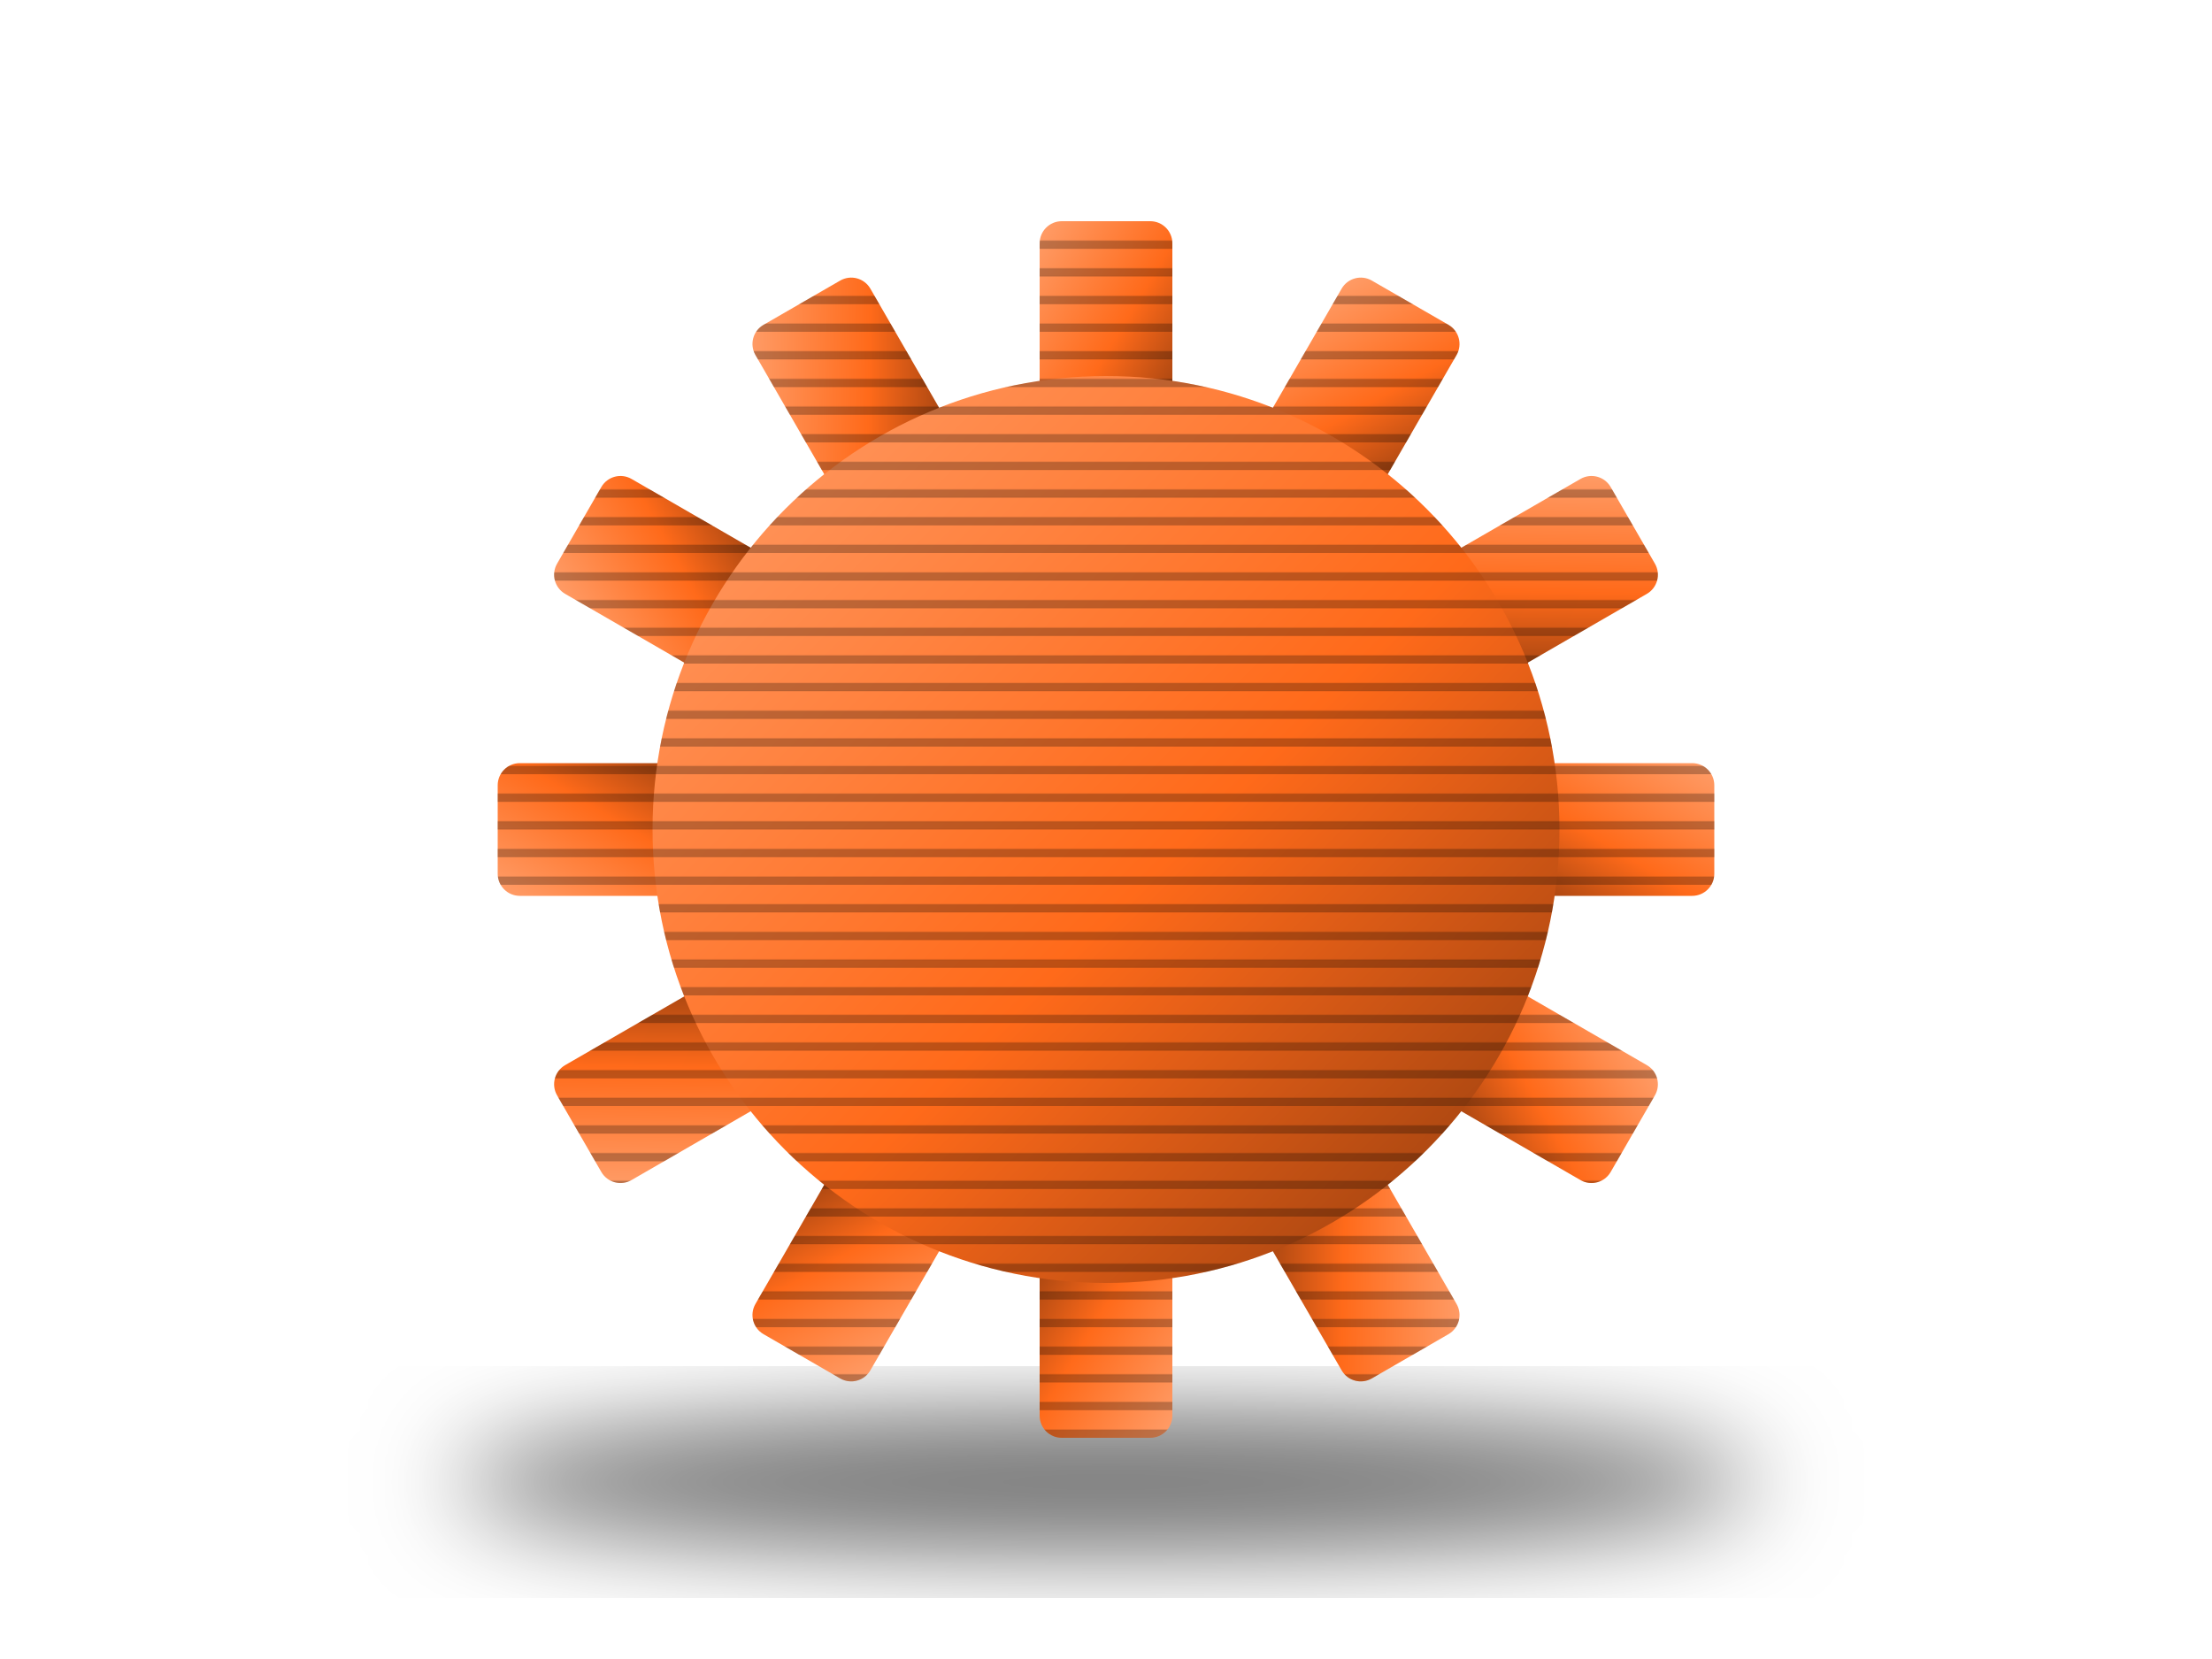
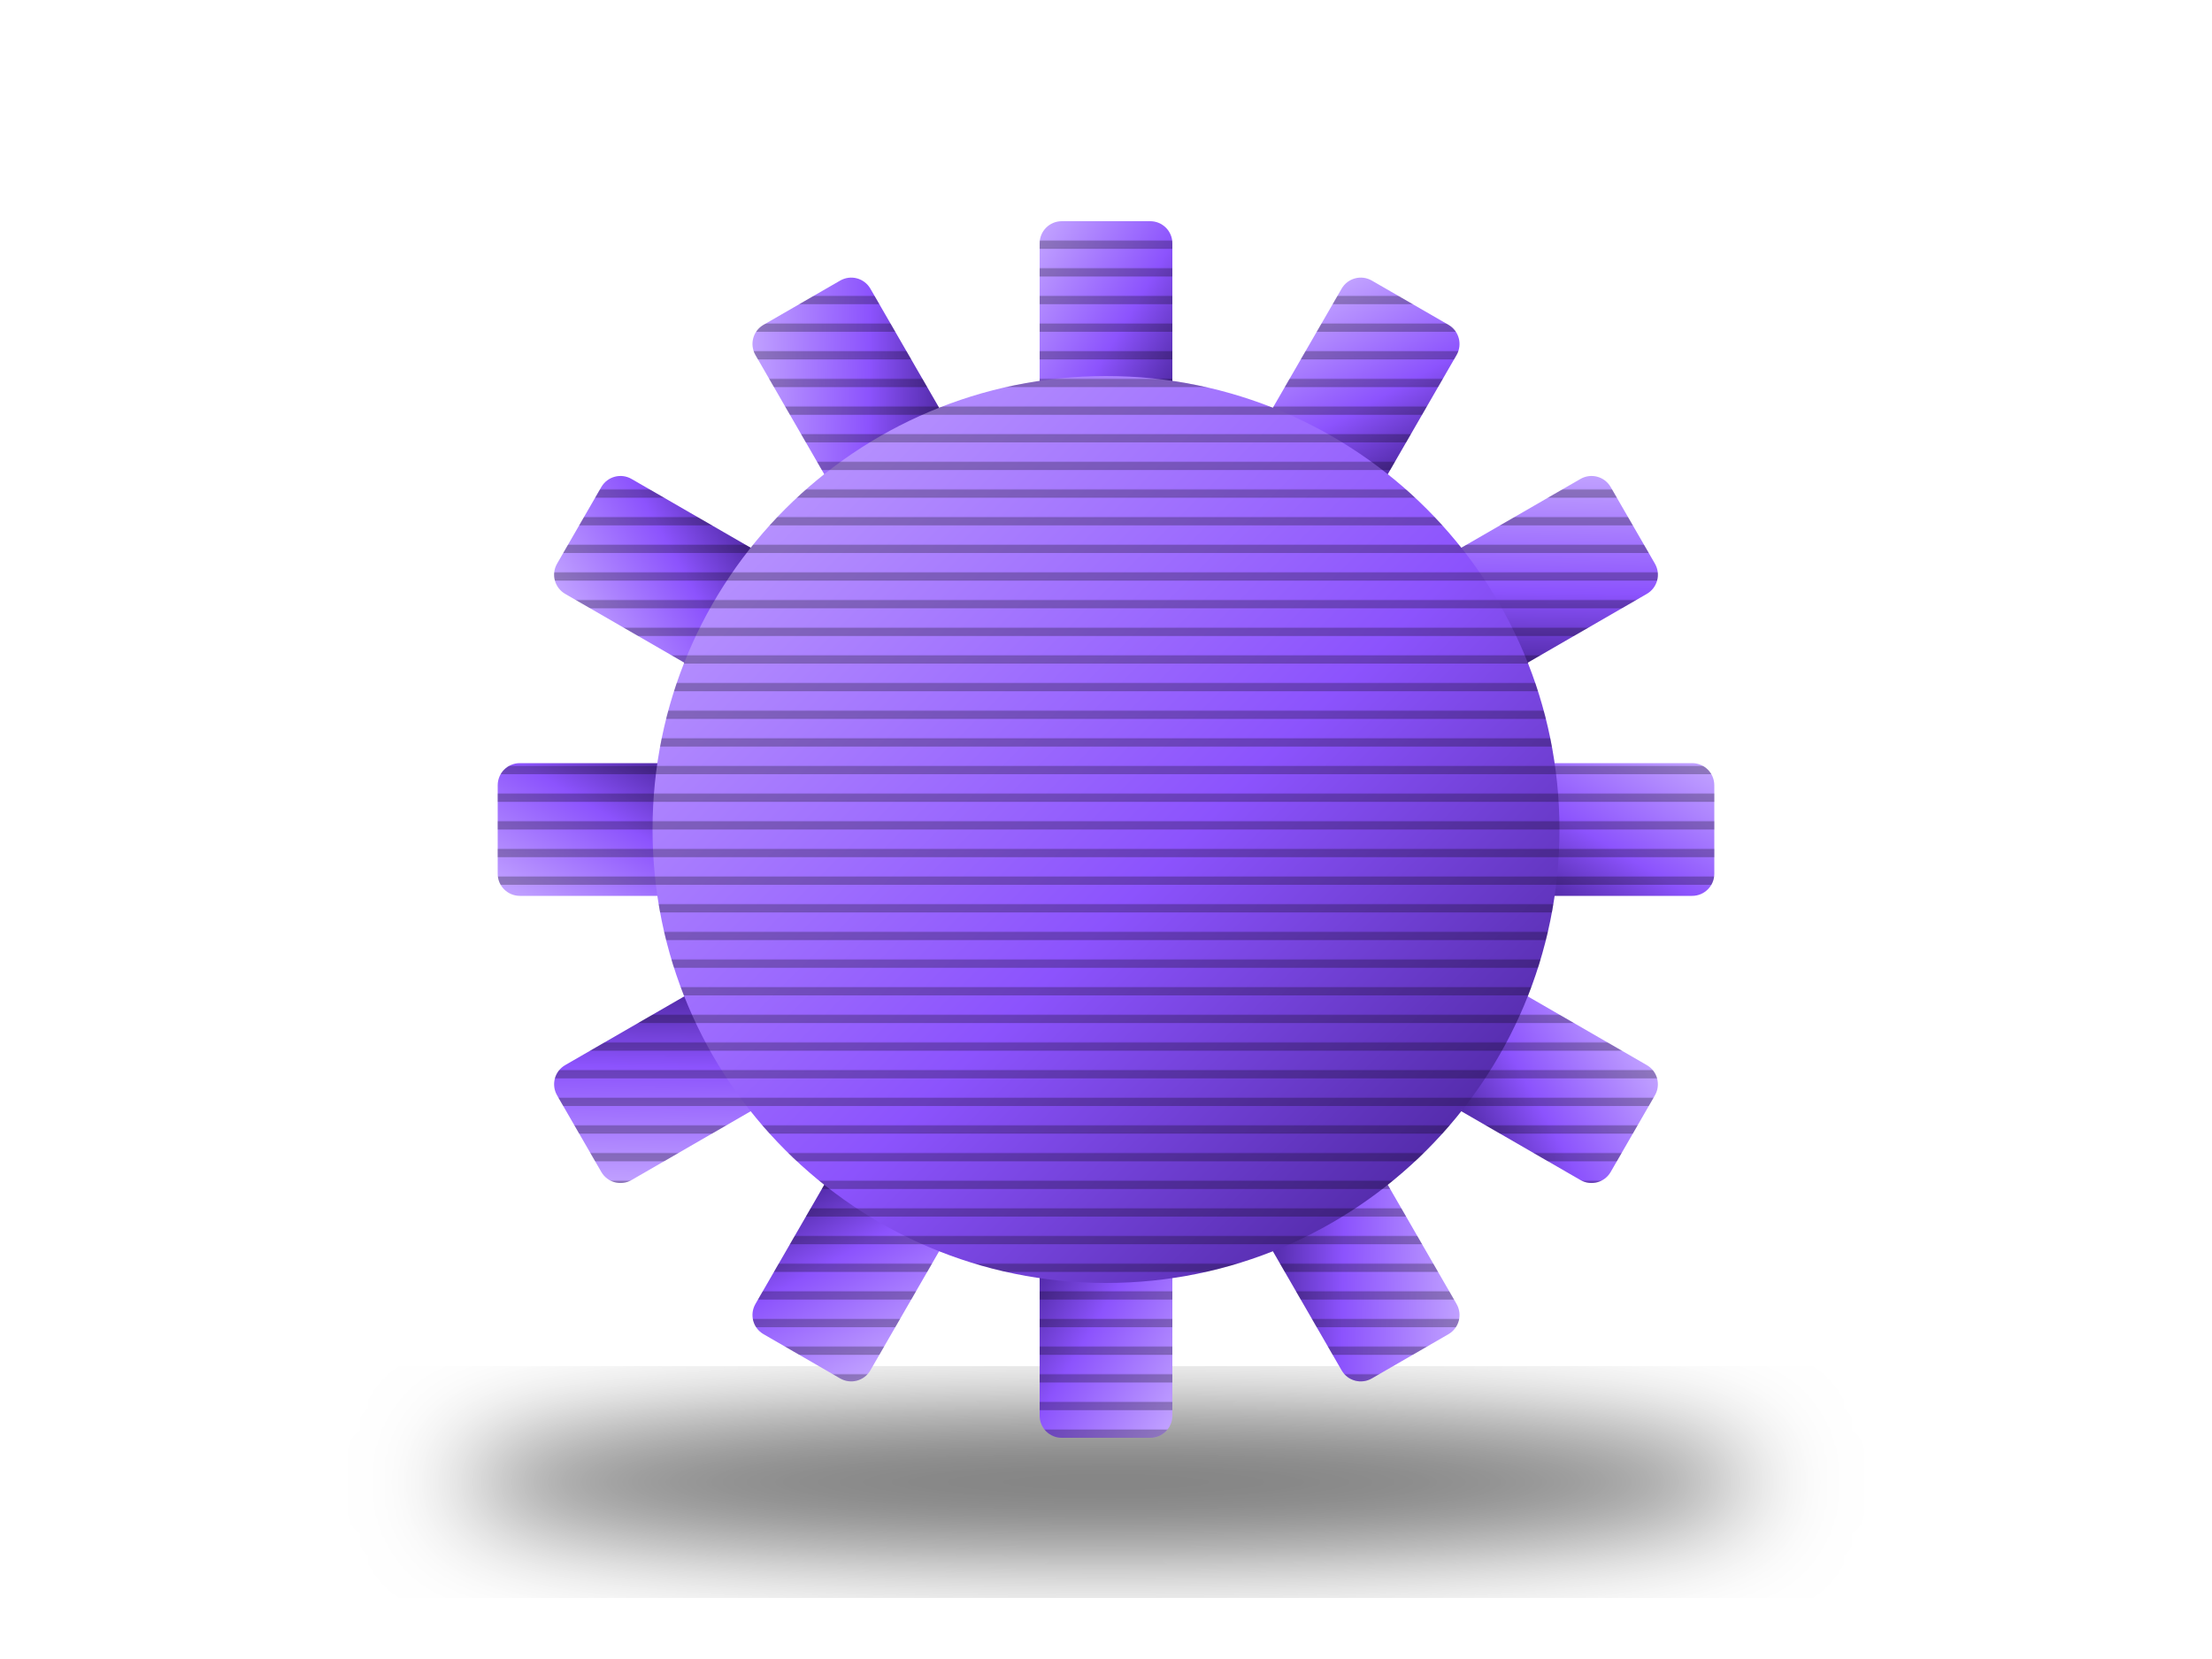
<svg xmlns="http://www.w3.org/2000/svg" viewBox="0 0 400 300">
  <defs>
    <linearGradient id="g" x1="0" y1="0" x2="1" y2="1">
-       <stop offset="0" stop-color="#ff9e6a" />
-       <stop offset=".55" stop-color="#FF6A1A" />
-       <stop offset="1" stop-color="#8c3a0e" />
+       <stop offset="0" stop-color="#c4a6ff" />
+       <stop offset=".55" stop-color="#8C53FD" />
+       <stop offset="1" stop-color="#3b1a86" />
    </linearGradient>
    <filter id="f" x="-30%" y="-30%" width="160%" height="160%">
      <feGaussianBlur stdDeviation="9" />
    </filter>
    <pattern id="l" width="6" height="5" patternUnits="userSpaceOnUse">
      <rect width="6" height="1.5" y="3.5" fill="#000" opacity=".26" />
    </pattern>
    <clipPath id="c">
      <rect x="188" y="40" width="24" height="40" rx="4" transform="rotate(0 200 150)" />
      <rect x="188" y="40" width="24" height="40" rx="4" transform="rotate(30 200 150)" />
      <rect x="188" y="40" width="24" height="40" rx="4" transform="rotate(60 200 150)" />
      <rect x="188" y="40" width="24" height="40" rx="4" transform="rotate(90 200 150)" />
      <rect x="188" y="40" width="24" height="40" rx="4" transform="rotate(120 200 150)" />
      <rect x="188" y="40" width="24" height="40" rx="4" transform="rotate(150 200 150)" />
      <rect x="188" y="40" width="24" height="40" rx="4" transform="rotate(180 200 150)" />
      <rect x="188" y="40" width="24" height="40" rx="4" transform="rotate(210 200 150)" />
      <rect x="188" y="40" width="24" height="40" rx="4" transform="rotate(240 200 150)" />
      <rect x="188" y="40" width="24" height="40" rx="4" transform="rotate(270 200 150)" />
      <rect x="188" y="40" width="24" height="40" rx="4" transform="rotate(300 200 150)" />
      <rect x="188" y="40" width="24" height="40" rx="4" transform="rotate(330 200 150)" />
      <circle cx="200" cy="150" r="82" />
    </clipPath>
  </defs>
  <ellipse cx="200" cy="268" rx="118" ry="13" fill="#000" opacity=".55" filter="url(#f)" />
  <g fill="url(#g)">
    <rect x="188" y="40" width="24" height="40" rx="4" transform="rotate(0 200 150)" />
    <rect x="188" y="40" width="24" height="40" rx="4" transform="rotate(30 200 150)" />
    <rect x="188" y="40" width="24" height="40" rx="4" transform="rotate(60 200 150)" />
    <rect x="188" y="40" width="24" height="40" rx="4" transform="rotate(90 200 150)" />
    <rect x="188" y="40" width="24" height="40" rx="4" transform="rotate(120 200 150)" />
    <rect x="188" y="40" width="24" height="40" rx="4" transform="rotate(150 200 150)" />
    <rect x="188" y="40" width="24" height="40" rx="4" transform="rotate(180 200 150)" />
    <rect x="188" y="40" width="24" height="40" rx="4" transform="rotate(210 200 150)" />
    <rect x="188" y="40" width="24" height="40" rx="4" transform="rotate(240 200 150)" />
    <rect x="188" y="40" width="24" height="40" rx="4" transform="rotate(270 200 150)" />
    <rect x="188" y="40" width="24" height="40" rx="4" transform="rotate(300 200 150)" />
    <rect x="188" y="40" width="24" height="40" rx="4" transform="rotate(330 200 150)" />
    <circle cx="200" cy="150" r="82" />
  </g>
  <rect width="400" height="300" fill="url(#l)" clip-path="url(#c)" />
</svg>
